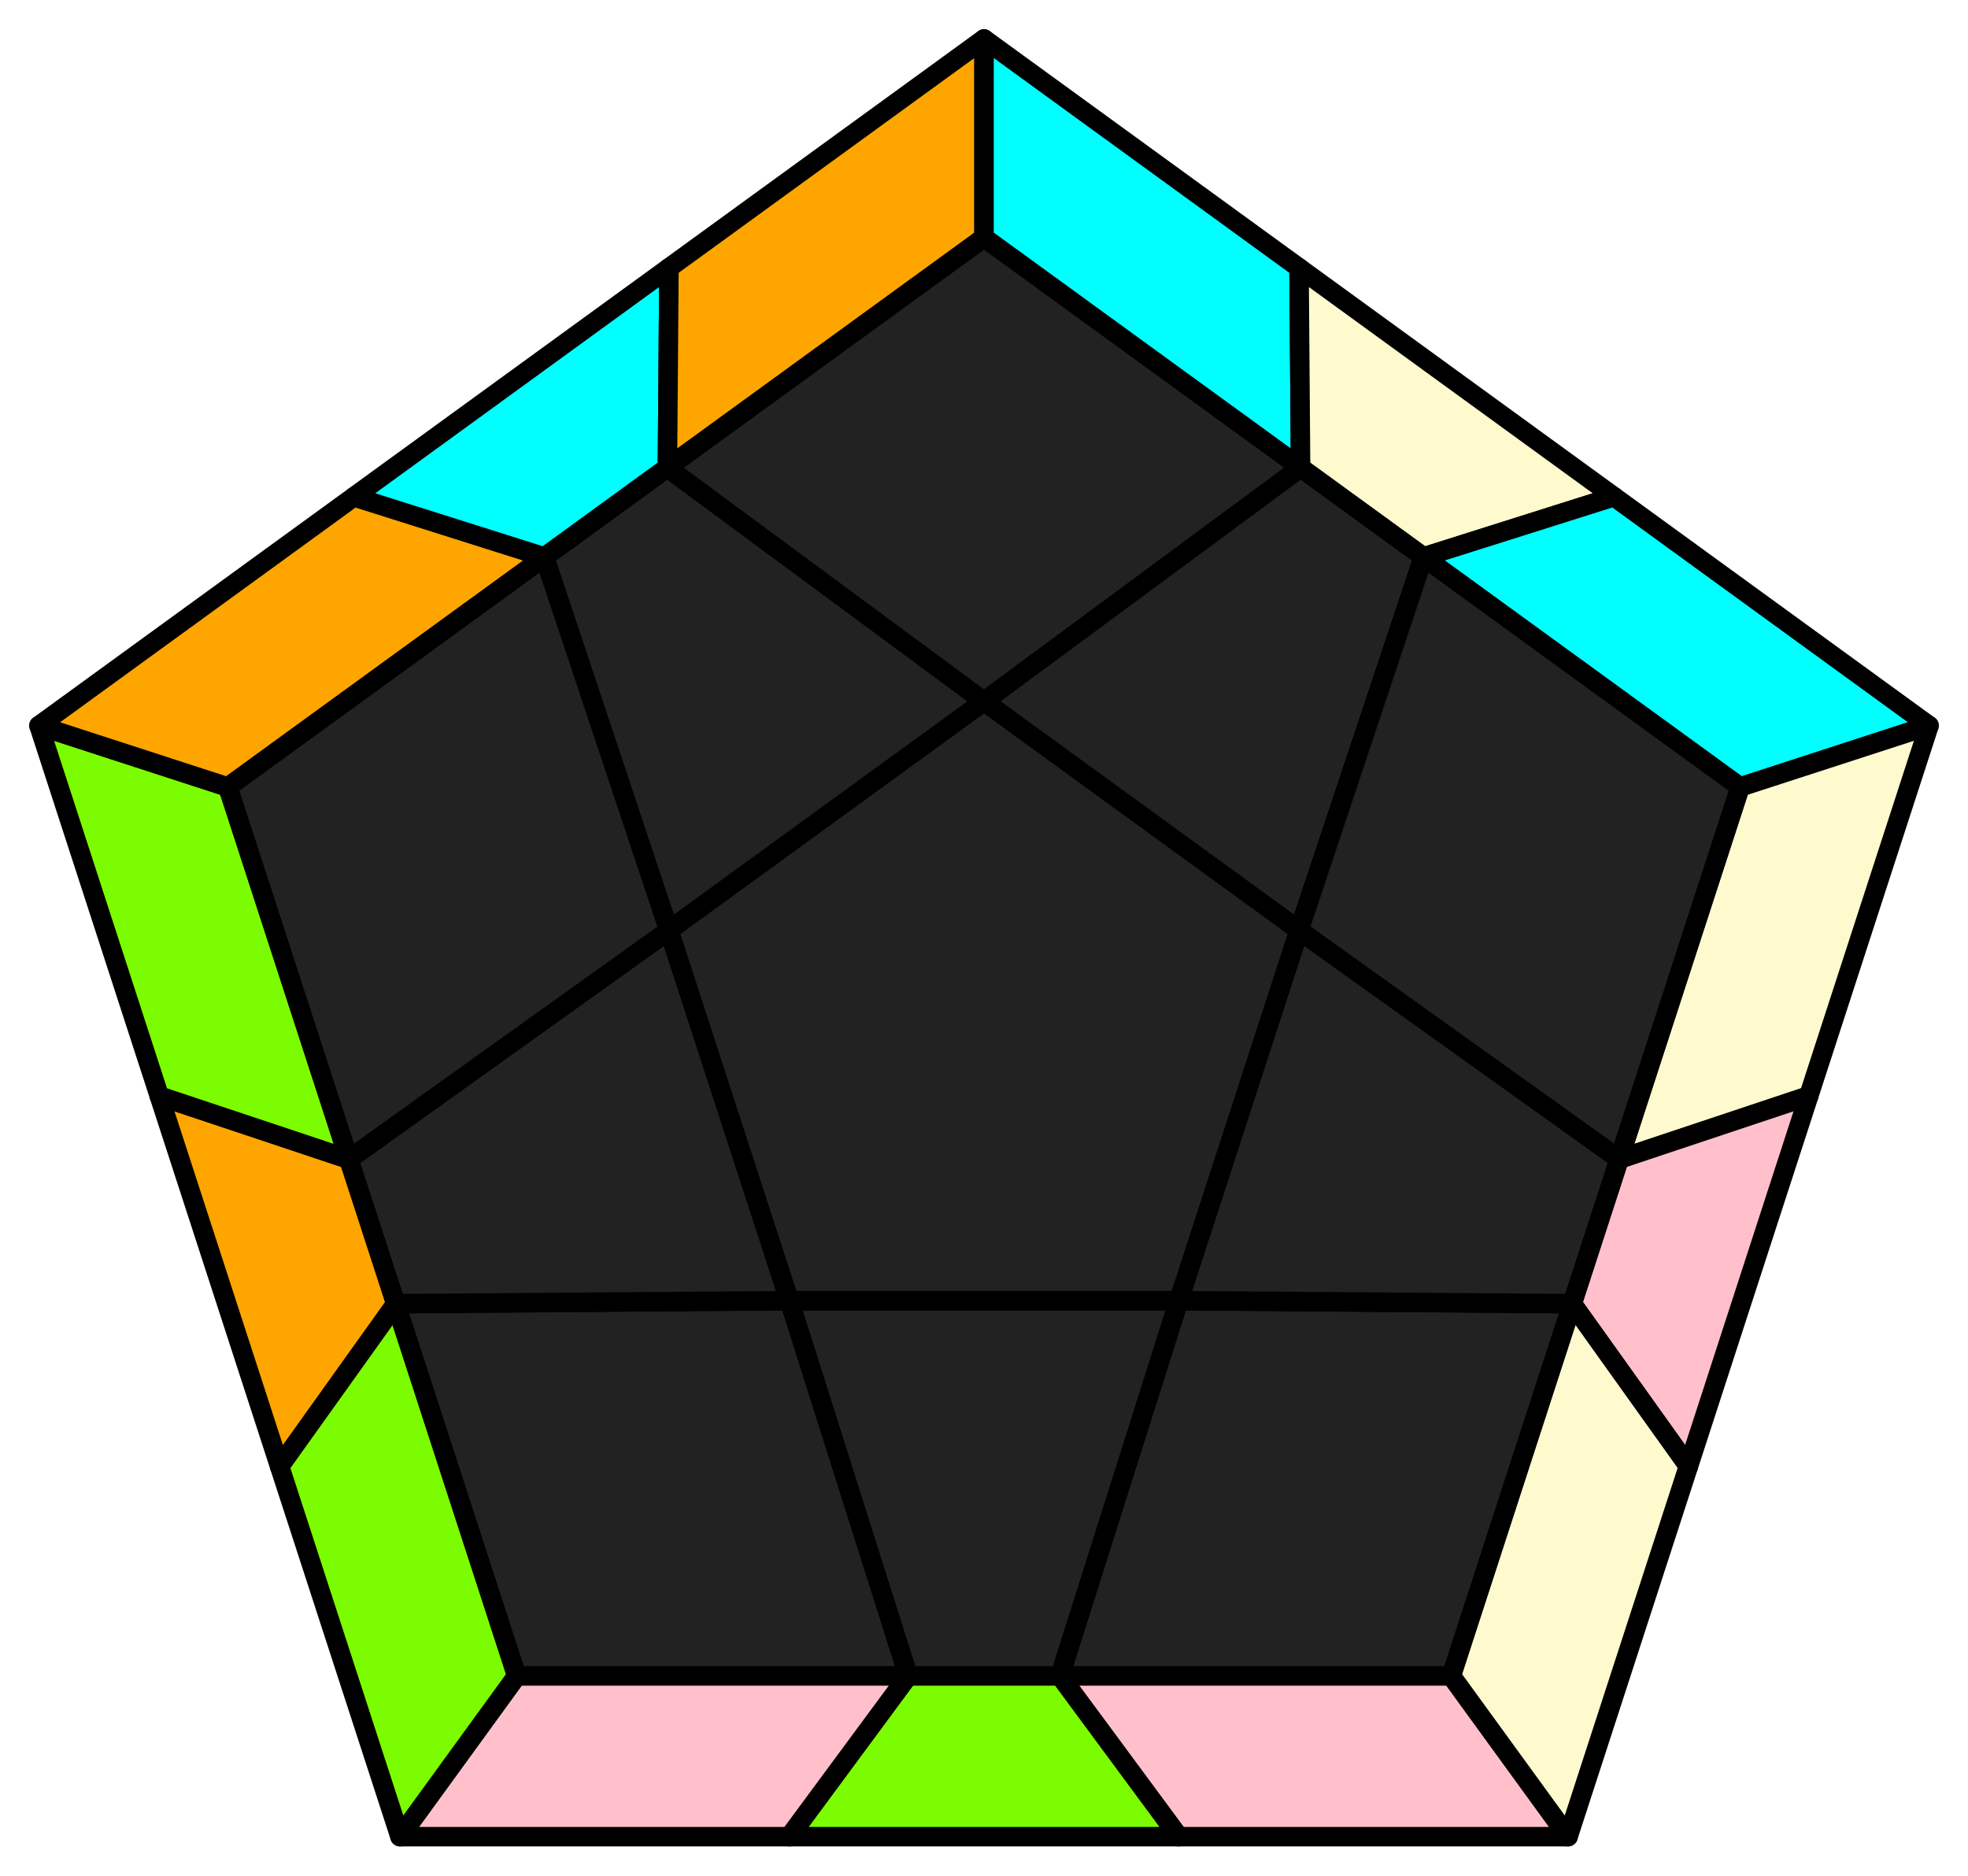
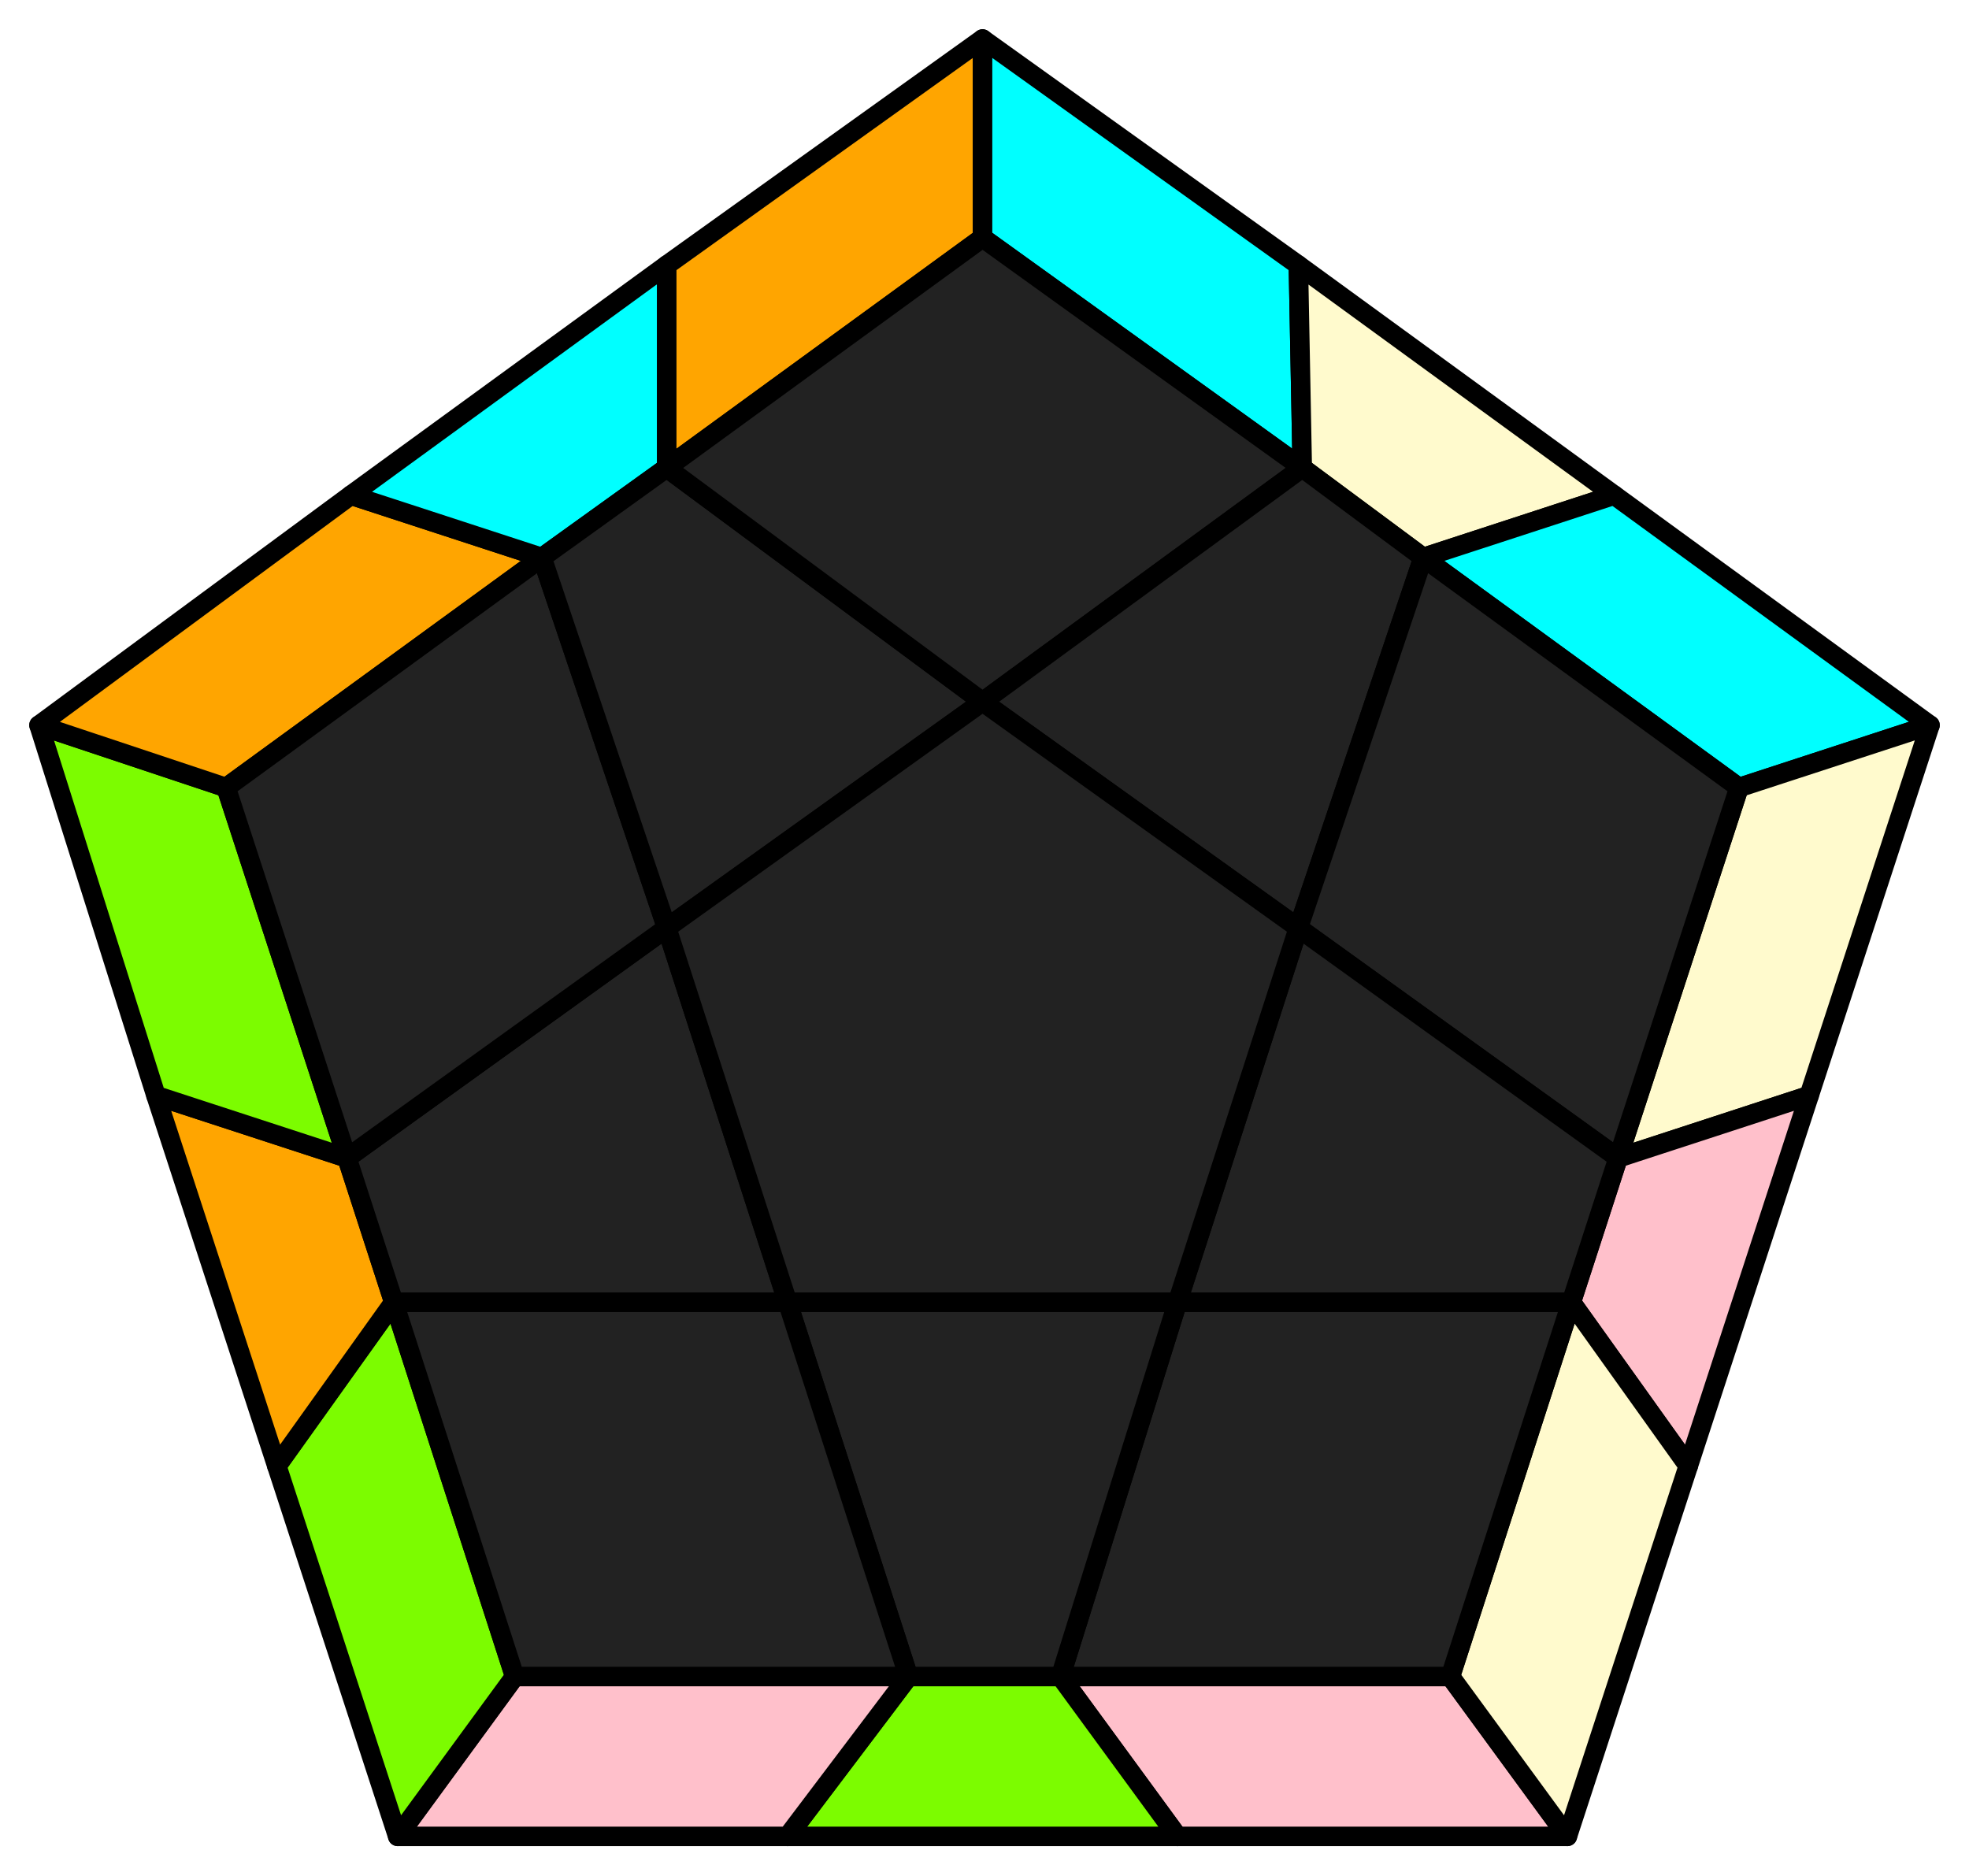
- <svg xmlns="http://www.w3.org/2000/svg" width="50.541" height="48.165">
-   <polygon stroke="black" stroke-width="0.5" points="40.271 47.165 30.271 47.165 27.221 43.036 37.271 43.036" stroke-linejoin="round" fill="#ffc0cb" />
-   <polygon stroke="black" stroke-width="0.5" points="30.271 47.165 20.271 47.165 23.321 43.036 27.221 43.036" stroke-linejoin="round" fill="#7cfc00" />
-   <polygon stroke="black" stroke-width="0.5" points="20.271 47.165 10.271 47.165 13.271 43.036 23.321 43.036" stroke-linejoin="round" fill="#ffc0cb" />
-   <polygon stroke="black" stroke-width="0.5" points="10.271 47.165 7.18 37.655 10.165 33.478 13.271 43.036" stroke-linejoin="round" fill="#7cfc00" />
-   <polygon stroke="black" stroke-width="0.5" points="7.18 37.655 4.09 28.144 8.96 29.769 10.165 33.478" stroke-linejoin="round" fill="#ffa500" />
-   <polygon stroke="black" stroke-width="0.5" points="4.09 28.144 1.0 18.634 5.854 20.211 8.96 29.769" stroke-linejoin="round" fill="#7cfc00" />
-   <polygon stroke="black" stroke-width="0.5" points="1.0 18.634 9.09 12.756 13.985 14.304 5.854 20.211" stroke-linejoin="round" fill="#ffa500" />
-   <polygon stroke="black" stroke-width="0.5" points="9.09 12.756 17.18 6.878 17.14 12.011 13.985 14.304" stroke-linejoin="round" fill="#00ffff" />
-   <polygon stroke="black" stroke-width="0.5" points="17.18 6.878 25.271 1.0 25.271 6.104 17.14 12.011" stroke-linejoin="round" fill="#ffa500" />
-   <polygon stroke="black" stroke-width="0.5" points="25.271 1.0 33.361 6.878 33.401 12.011 25.271 6.104" stroke-linejoin="round" fill="#00ffff" />
-   <polygon stroke="black" stroke-width="0.5" points="33.361 6.878 41.451 12.756 36.556 14.304 33.401 12.011" stroke-linejoin="round" fill="#fffacd" />
-   <polygon stroke="black" stroke-width="0.5" points="41.451 12.756 49.541 18.634 44.687 20.211 36.556 14.304" stroke-linejoin="round" fill="#00ffff" />
-   <polygon stroke="black" stroke-width="0.5" points="49.541 18.634 46.451 28.144 41.581 29.769 44.687 20.211" stroke-linejoin="round" fill="#fffacd" />
-   <polygon stroke="black" stroke-width="0.5" points="46.451 28.144 43.361 37.655 40.376 33.478 41.581 29.769" stroke-linejoin="round" fill="#ffc0cb" />
-   <polygon stroke="black" stroke-width="0.5" points="43.361 37.655 40.271 47.165 37.271 43.036 40.376 33.478" stroke-linejoin="round" fill="#fffacd" />
-   <polygon stroke="black" stroke-width="0.5" points="37.271 43.036 27.221 43.036 30.271 33.401 40.376 33.478" stroke-linejoin="round" fill="#222" />
-   <polygon stroke="black" stroke-width="0.5" points="27.221 43.036 23.321 43.036 20.271 33.401 30.271 33.401" stroke-linejoin="round" fill="#222" />
-   <polygon stroke="black" stroke-width="0.5" points="13.271 43.036 10.165 33.478 20.271 33.401 23.321 43.036" stroke-linejoin="round" fill="#222" />
-   <polygon stroke="black" stroke-width="0.5" points="10.165 33.478 8.96 29.769 17.18 23.891 20.271 33.401" stroke-linejoin="round" fill="#222" />
-   <polygon stroke="black" stroke-width="0.5" points="5.854 20.211 13.985 14.304 17.18 23.891 8.96 29.769" stroke-linejoin="round" fill="#222" />
-   <polygon stroke="black" stroke-width="0.5" points="13.985 14.304 17.14 12.011 25.271 18.013 17.18 23.891" stroke-linejoin="round" fill="#222" />
-   <polygon stroke="black" stroke-width="0.5" points="25.271 6.104 33.401 12.011 25.271 18.013 17.14 12.011" stroke-linejoin="round" fill="#222" />
-   <polygon stroke="black" stroke-width="0.5" points="33.401 12.011 36.556 14.304 33.361 23.891 25.271 18.013" stroke-linejoin="round" fill="#222" />
-   <polygon stroke="black" stroke-width="0.5" points="44.687 20.211 41.581 29.769 33.361 23.891 36.556 14.304" stroke-linejoin="round" fill="#222" />
-   <polygon stroke="black" stroke-width="0.5" points="41.581 29.769 40.376 33.478 30.271 33.401 33.361 23.891" stroke-linejoin="round" fill="#222" />
-   <polygon stroke="black" stroke-width="0.5" points="30.271 33.401 20.271 33.401 17.18 23.891 25.271 18.013 33.361 23.891" stroke-linejoin="round" fill="#222" />
+ <svg xmlns="http://www.w3.org/2000/svg" id="40" width="505" height="481">
+   <style>
+ polygon { stroke: black; stroke-width: 5px; stroke-linejoin: round;}
+ .green {fill: #7cfc00;}
+ .orange {fill: #ffa500;}
+ .blue {fill: #00ffff;}
+ .beige {fill: #fffacd;}
+ .pink {fill: #ffc0cb;}
+ .grey {fill: #222;}
+ </style>
+   <polygon class="pink" points="402 471 302 471 272 430 372 430" />
+   <polygon class="green" points="302 471 202 471 233 430 272 430" />
+   <polygon class="pink" points="202 471 102 471 132 430 233 430" />
+   <polygon class="green" points="102 471 71 376 101 334 132 430" />
+   <polygon class="orange" points="71 376 40 281 89 297 101 334" />
+   <polygon class="green" points="40 281 10 186 58 202 89 297" />
+   <polygon class="orange" points="10 186 90 127 139 143 58 202" />
+   <polygon class="blue" points="90 127 171 68 171 120 139 143" />
+   <polygon class="orange" points="171 68 252 10 252 61 171 120" />
+   <polygon class="blue" points="252 10 333 68 334 120 252 61" />
+   <polygon class="beige" points="333 68 414 127 365 143 334 120" />
+   <polygon class="blue" points="414 127 495 186 446 202 365 143" />
+   <polygon class="beige" points="495 186 464 281 415 297 446 202" />
+   <polygon class="pink" points="464 281 433 376 403 334 415 297" />
+   <polygon class="beige" points="433 376 402 471 372 430 403 334" />
+   <polygon class="grey" points="372 430 272 430 302 334 403 334" />
+   <polygon class="grey" points="272 430 233 430 202 334 302 334" />
+   <polygon class="grey" points="132 430 101 334 202 334 233 430" />
+   <polygon class="grey" points="101 334 89 297 171 238 202 334" />
+   <polygon class="grey" points="58 202 139 143 171 238 89 297" />
+   <polygon class="grey" points="139 143 171 120 252 180 171 238" />
+   <polygon class="grey" points="252 61 334 120 252 180 171 120" />
+   <polygon class="grey" points="334 120 365 143 333 238 252 180" />
+   <polygon class="grey" points="446 202 415 297 333 238 365 143" />
+   <polygon class="grey" points="415 297 403 334 302 334 333 238" />
+   <polygon class="grey" points="302 334 202 334 171 238 252 180 333 238" />
</svg>
